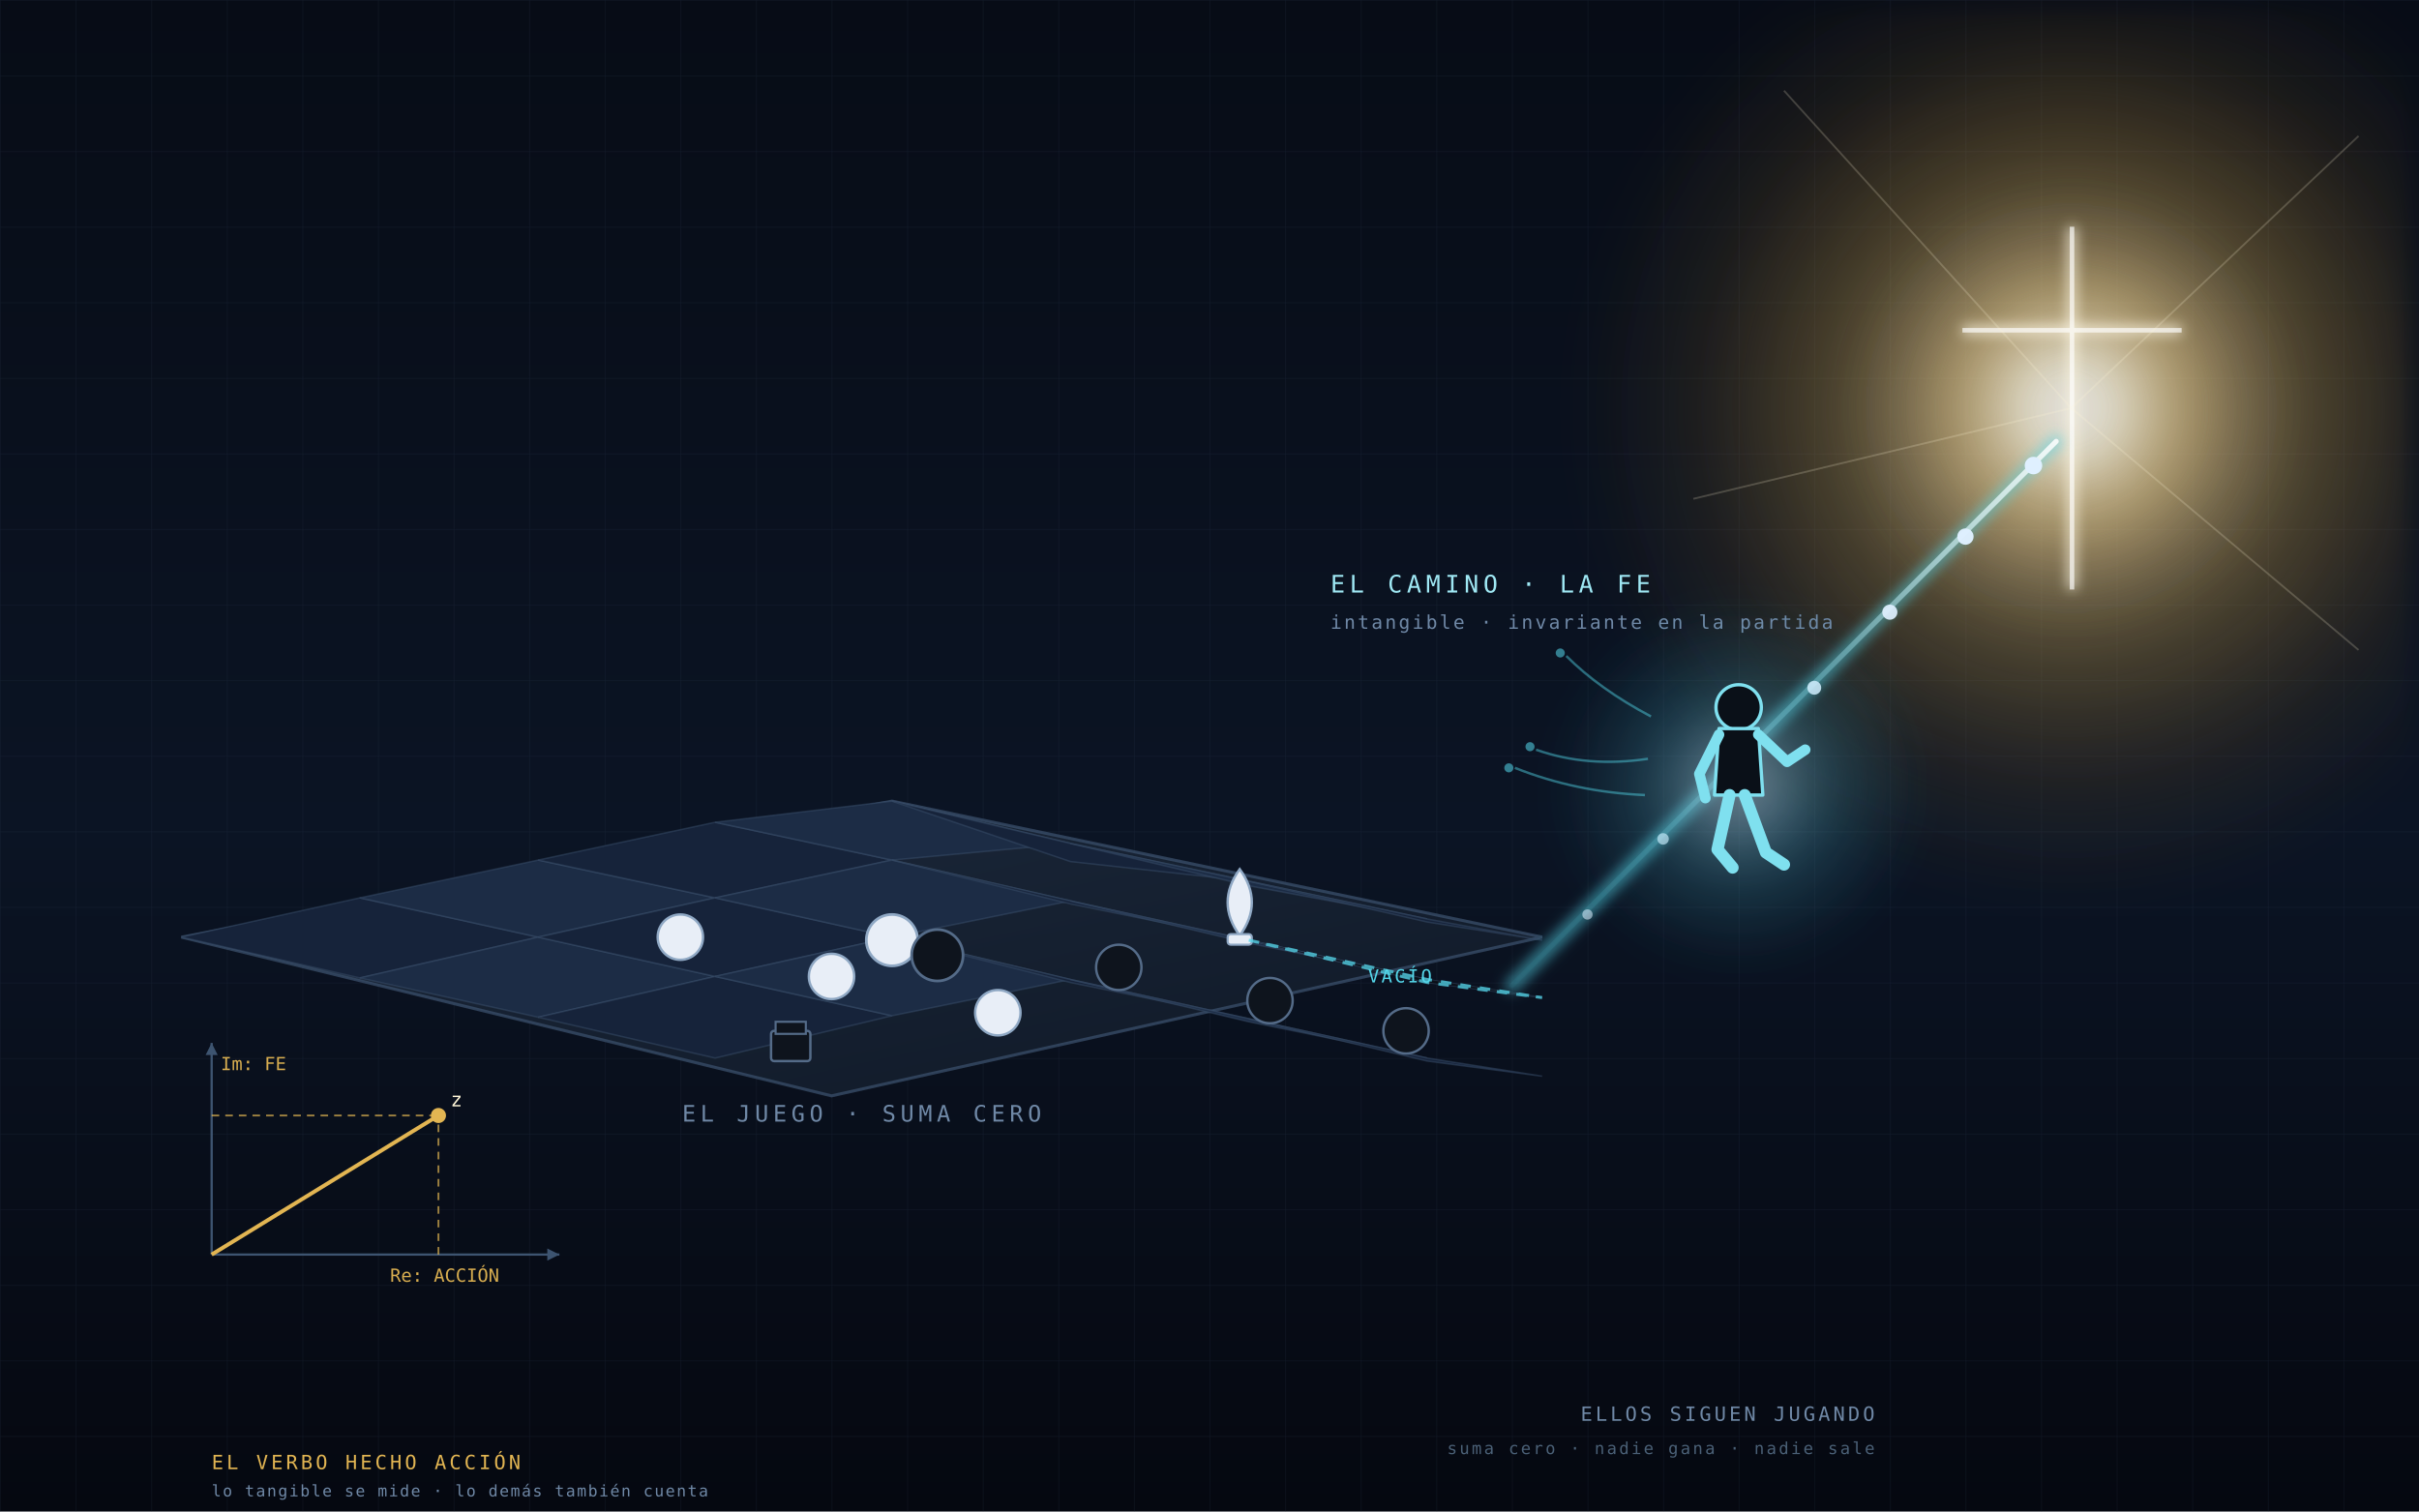
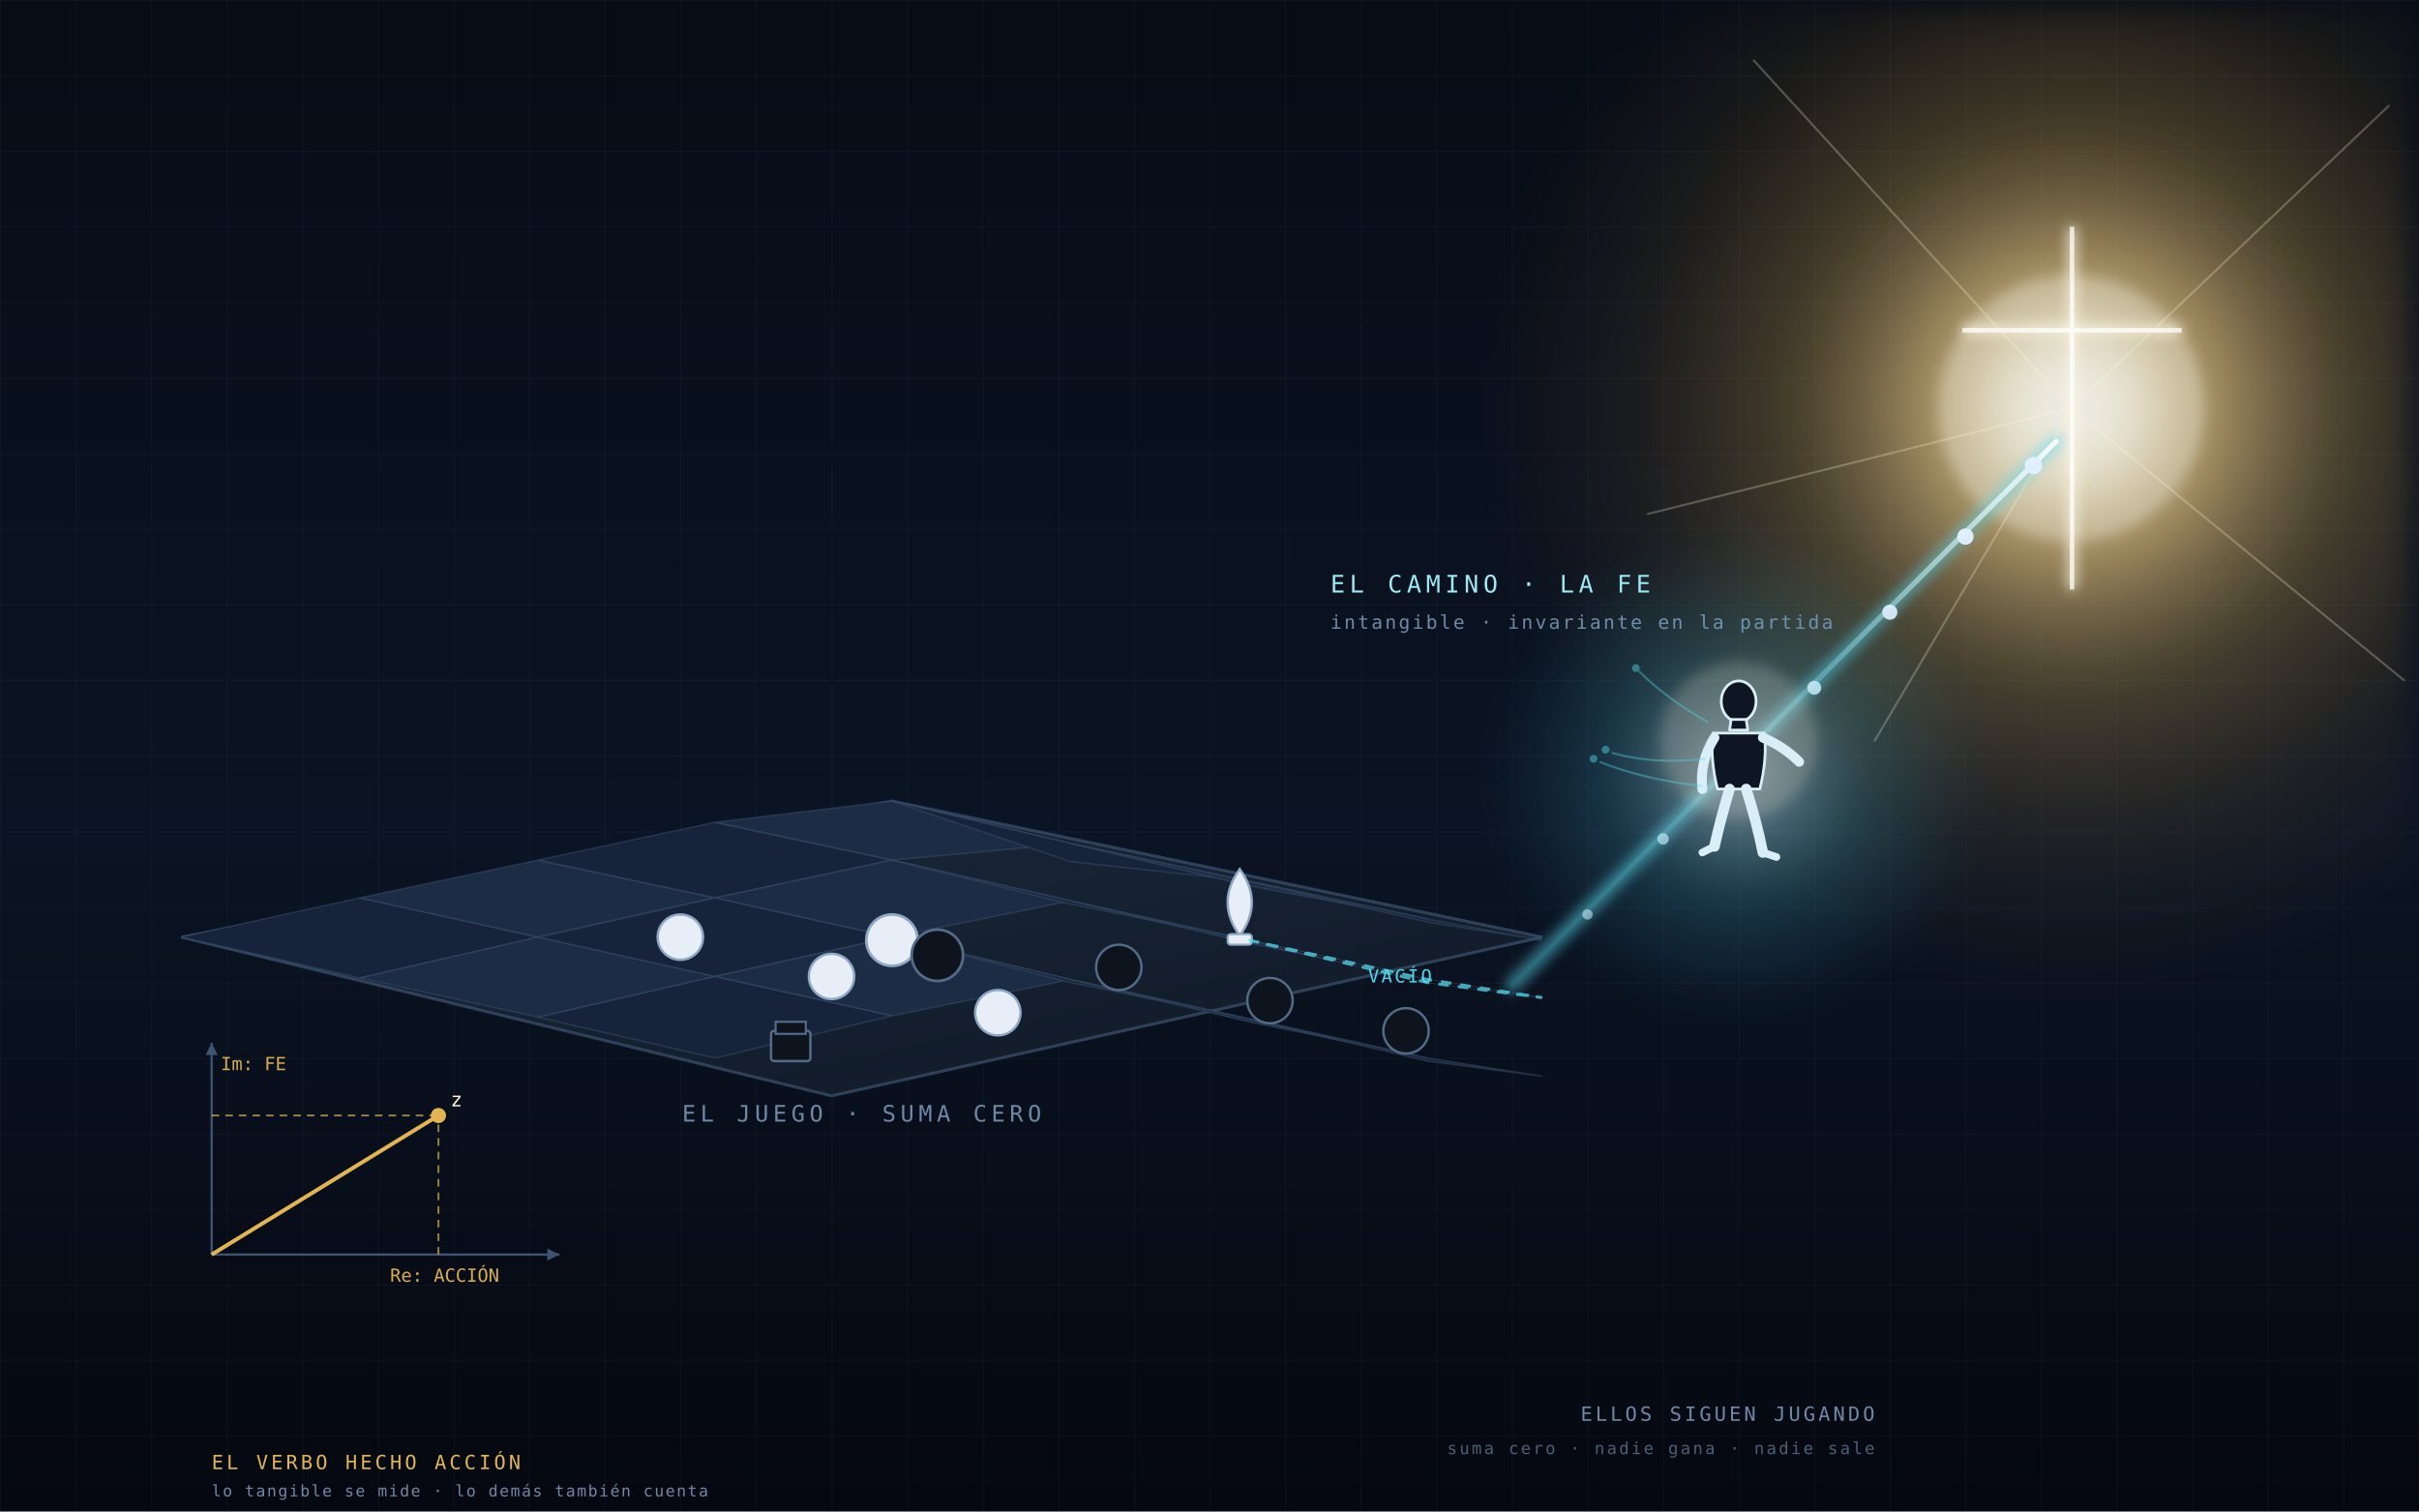
<svg xmlns="http://www.w3.org/2000/svg" viewBox="0 0 1600 1000" width="1600" height="1000" role="img" aria-labelledby="ttl dsc">
  <defs>
    <linearGradient id="night" x1="0" y1="0" x2="0" y2="1">
      <stop offset="0%" stop-color="#070c16" />
      <stop offset="55%" stop-color="#0b1424" />
      <stop offset="100%" stop-color="#050810" />
    </linearGradient>
    <radialGradient id="holiness" cx="50%" cy="50%" r="50%">
      <stop offset="0%" stop-color="#ffffff" stop-opacity="1" />
      <stop offset="22%" stop-color="#fff6d8" stop-opacity="0.92" />
      <stop offset="48%" stop-color="#e2b552" stop-opacity="0.55" />
      <stop offset="76%" stop-color="#c98f2e" stop-opacity="0.18" />
      <stop offset="100%" stop-color="#c98f2e" stop-opacity="0" />
    </radialGradient>
    <radialGradient id="aura" cx="50%" cy="50%" r="50%">
      <stop offset="0%" stop-color="#dff0ff" stop-opacity="0.55" />
      <stop offset="55%" stop-color="#54d7ea" stop-opacity="0.16" />
      <stop offset="100%" stop-color="#54d7ea" stop-opacity="0" />
    </radialGradient>
    <linearGradient id="boardTop" x1="0" y1="0" x2="1" y2="1">
      <stop offset="0%" stop-color="#1d2a3d" />
      <stop offset="100%" stop-color="#0f1826" />
    </linearGradient>
    <linearGradient id="pathGlow" x1="0" y1="1" x2="1" y2="0">
      <stop offset="0%" stop-color="#54d7ea" stop-opacity="0.05" />
      <stop offset="55%" stop-color="#9fe8f4" stop-opacity="0.30" />
      <stop offset="100%" stop-color="#ffffff" stop-opacity="0.85" />
    </linearGradient>
    <filter id="soft" x="-50%" y="-50%" width="200%" height="200%">
      <feGaussianBlur stdDeviation="14" />
    </filter>
    <filter id="soft2" x="-50%" y="-50%" width="200%" height="200%">
      <feGaussianBlur stdDeviation="4" />
    </filter>
    <filter id="soft3" x="-50%" y="-50%" width="200%" height="200%">
      <feGaussianBlur stdDeviation="1.6" />
    </filter>
    <pattern id="grid" width="50" height="50" patternUnits="userSpaceOnUse">
      <path d="M 50 0 L 0 0 0 50" fill="none" stroke="#2a3b52" stroke-width="0.7" stroke-opacity="0.30" />
    </pattern>
  </defs>
  <rect width="1600" height="1000" fill="url(#night)" />
  <rect width="1600" height="1000" fill="url(#grid)" />
-   <circle cx="1370" cy="270" r="330" fill="url(#holiness)" opacity="0.55" filter="url(#soft)" />
-   <circle cx="1370" cy="270" r="150" fill="url(#holiness)" opacity="0.75" filter="url(#soft)" />
-   <g opacity="0.92" filter="url(#soft2)">
+   <circle cx="1370" cy="270" r="380" fill="url(#holiness)" opacity="0.50" filter="url(#soft)" />
+   <circle cx="1370" cy="270" r="185" fill="url(#holiness)" opacity="0.80" filter="url(#soft)" />
+   <circle cx="1370" cy="270" r="88" fill="#fffdf5" fill-opacity="0.30" filter="url(#soft2)" />
+   <g opacity="0.95" filter="url(#soft2)">
    <rect x="1368" y="150" width="5" height="240" fill="#fff9e6" />
    <rect x="1298" y="216" width="145" height="5" fill="#fff9e6" />
  </g>
-   <g opacity="0.65">
+   <g opacity="0.75">
    <rect x="1369" y="150" width="3" height="240" fill="#ffffff" />
    <rect x="1298" y="217" width="145" height="3" fill="#ffffff" />
  </g>
-   <g opacity="0.20" stroke="#fff6d8" stroke-width="1.2">
-     <line x1="1370" y1="270" x2="1180" y2="60" />
-     <line x1="1370" y1="270" x2="1560" y2="90" />
-     <line x1="1370" y1="270" x2="1120" y2="330" />
-     <line x1="1370" y1="270" x2="1560" y2="430" />
+   <g opacity="0.26" stroke="#fff6d8" stroke-width="1.4" stroke-linecap="round">
+     <line x1="1370" y1="270" x2="1160" y2="40" />
+     <line x1="1370" y1="270" x2="1580" y2="70" />
+     <line x1="1370" y1="270" x2="1090" y2="340" />
+     <line x1="1370" y1="270" x2="1590" y2="450" />
+     <line x1="1370" y1="270" x2="1240" y2="490" />
  </g>
  <g transform="translate(120,470)">
    <polygon points="0,150 470,60 900,150 430,255" fill="url(#boardTop)" stroke="#3a4f6b" stroke-width="2" stroke-opacity="0.75" />
    <g stroke="#3d5470" stroke-width="1" stroke-opacity="0.45">
      <polygon points="0,150 118,124 236,150 118,177" fill="#16233a" />
      <polygon points="118,124 236,99 353,124 236,150" fill="#1c2c45" />
      <polygon points="236,99 353,74 470,99 353,124" fill="#16233a" />
      <polygon points="353,74 470,60 588,88 470,99" fill="#1c2c45" />
      <polygon points="470,60 588,88 706,113 588,100" fill="#16233a" />
      <polygon points="588,88 706,113 824,138 706,116" fill="#1c2c45" />
      <polygon points="706,113 824,138 900,152 824,140" fill="#16233a" />
      <polygon points="118,177 236,150 353,176 236,203" fill="#1c2c45" />
      <polygon points="236,150 353,124 470,150 353,176" fill="#16233a" />
      <polygon points="353,124 470,99 588,126 470,150" fill="#1c2c45" />
      <polygon points="470,99 588,126 706,152 588,128" fill="#16233a" />
      <polygon points="588,126 706,152 824,178 706,154" fill="#1c2c45" />
      <polygon points="706,152 824,178 900,190 824,180" fill="#16233a" />
      <polygon points="236,203 353,176 470,202 353,230" fill="#16233a" />
      <polygon points="353,176 470,150 588,178 470,202" fill="#1c2c45" />
      <polygon points="470,150 588,178 706,204 588,180" fill="#16233a" />
      <polygon points="588,178 706,204 824,230 706,206" fill="#1c2c45" />
      <polygon points="706,204 824,230 900,242 824,232" fill="#16233a" />
    </g>
    <g>
      <circle cx="330" cy="150" r="15" fill="#e8eef7" stroke="#8fa8c4" stroke-width="1.6" />
      <circle cx="430" cy="176" r="15" fill="#e8eef7" stroke="#8fa8c4" stroke-width="1.6" />
      <circle cx="540" cy="200" r="15" fill="#e8eef7" stroke="#8fa8c4" stroke-width="1.6" />
      <circle cx="620" cy="170" r="15" fill="#0e141d" stroke="#546b88" stroke-width="1.6" />
      <circle cx="720" cy="192" r="15" fill="#0e141d" stroke="#546b88" stroke-width="1.6" />
      <circle cx="810" cy="212" r="15" fill="#0e141d" stroke="#546b88" stroke-width="1.6" />
      <circle cx="470" cy="152" r="17" fill="#e8eef7" stroke="#8fa8c4" stroke-width="1.8" />
      <circle cx="500" cy="162" r="17" fill="#0e141d" stroke="#546b88" stroke-width="1.8" />
      <rect x="390" y="212" width="26" height="20" rx="2" fill="#0e141d" stroke="#546b88" stroke-width="1.6" />
      <rect x="393" y="206" width="20" height="8" fill="#0e141d" stroke="#546b88" stroke-width="1.4" />
      <path d="M 700 105 q 16 22 0 44 q -16 -22 0 -44 z" fill="#e8eef7" stroke="#8fa8c4" stroke-width="1.6" />
      <rect x="692" y="148" width="16" height="7" rx="2" fill="#e8eef7" stroke="#8fa8c4" stroke-width="1.4" />
    </g>
    <polygon points="706,152 824,178 900,190 824,180" fill="#000000" fill-opacity="0.62" />
    <polygon points="706,152 824,178 900,190 824,180" fill="none" stroke="#54d7ea" stroke-width="2" stroke-opacity="0.75" stroke-dasharray="7 6" />
    <text x="806" y="180" text-anchor="middle" font-family="ui-monospace, SFMono-Regular, Menlo, monospace" font-size="12" fill="#54d7ea" letter-spacing="1.5">VACÍO</text>
    <text x="450" y="272" text-anchor="middle" font-family="ui-monospace, SFMono-Regular, Menlo, monospace" font-size="15" fill="#6f88a6" letter-spacing="3">EL JUEGO · SUMA CERO</text>
  </g>
  <g filter="url(#soft2)" opacity="0.55">
    <path d="M 1000 652 L 1360 292" stroke="#54d7ea" stroke-width="9" stroke-linecap="round" />
  </g>
  <path d="M 1000 652 L 1360 292" stroke="url(#pathGlow)" stroke-width="3.4" stroke-linecap="round" />
  <g fill="#dff0ff">
    <circle cx="1050" cy="605" r="3.4" opacity="0.55" />
    <circle cx="1100" cy="555" r="3.8" opacity="0.65" />
    <circle cx="1150" cy="505" r="4.2" opacity="0.75" />
    <circle cx="1200" cy="455" r="4.6" opacity="0.85" />
    <circle cx="1250" cy="405" r="5.0" opacity="0.92" />
    <circle cx="1300" cy="355" r="5.4" opacity="0.97" />
    <circle cx="1345" cy="308" r="5.8" opacity="1" />
  </g>
  <text x="880" y="392" font-family="ui-monospace, SFMono-Regular, Menlo, monospace" font-size="16" fill="#9fe8f4" letter-spacing="3">EL CAMINO · LA FE</text>
  <text x="880" y="416" font-family="ui-monospace, SFMono-Regular, Menlo, monospace" font-size="12.5" fill="#6f88a6" letter-spacing="1.5">intangible · invariante en la partida</text>
  <g transform="translate(1150,520)">
-     <circle cx="0" cy="0" r="120" fill="url(#aura)" filter="url(#soft)" />
-     <g fill="#0a1018" stroke="#7fe0ef" stroke-width="2.2" stroke-linejoin="round">
-       <circle cx="0" cy="-52" r="15" />
-       <path d="M -13 -38 L 13 -38 L 16 6 L -16 6 Z" />
-       <path d="M -13 -34 L -26 -8 L -22 8" fill="none" stroke-width="7" stroke-linecap="round" />
-       <path d="M 13 -34 L 32 -16 L 44 -24" fill="none" stroke-width="7" stroke-linecap="round" />
-       <path d="M 4 6 L 18 44 L 30 52" fill="none" stroke-width="8" stroke-linecap="round" />
-       <path d="M -6 6 L -14 42 L -4 54" fill="none" stroke-width="8" stroke-linecap="round" />
+     <circle cx="0" cy="-8" r="160" fill="url(#aura)" filter="url(#soft)" />
+     <circle cx="0" cy="-30" r="52" fill="#fff6d8" fill-opacity="0.18" filter="url(#soft2)" />
+     <g fill="#0d1622" stroke="#d9eef7" stroke-width="1.8" stroke-linejoin="round" stroke-linecap="round">
+       <ellipse cx="0" cy="-56" rx="11.5" ry="13.5" />
+       <path d="M -5 -44 L 5 -44 L 6 -37 L -6 -37 Z" />
+       <path d="M -17 -35 Q -19 -18 -14 2 L 14 2 Q 19 -18 17 -35 Z" />
+       <path d="M -16 -32 Q -26 -16 -24 2" fill="none" stroke-width="6.5" />
+       <path d="M 16 -32 Q 30 -26 40 -16" fill="none" stroke-width="6.5" />
+       <path d="M 5 2 Q 12 24 16 44" fill="none" stroke-width="7" />
+       <path d="M 16 44 L 25 47" fill="none" stroke-width="5" />
+       <path d="M -6 2 Q -12 22 -16 40" fill="none" stroke-width="7" />
+       <path d="M -16 40 L -24 44" fill="none" stroke-width="5" />
    </g>
-     <g stroke="#54d7ea" stroke-width="1.6" stroke-opacity="0.45" fill="none">
-       <path d="M -60 -18 q -40 6 -74 -6" />
-       <path d="M -62 6 q -46 -2 -86 -18" />
-       <path d="M -58 -46 q -34 -18 -56 -40" />
+     <g stroke="#54d7ea" stroke-width="1.4" stroke-opacity="0.38" fill="none">
+       <path d="M -22 -18 q -34 4 -62 -4" />
+       <path d="M -24 0 q -38 -4 -68 -16" />
+       <path d="M -20 -42 q -28 -16 -46 -34" />
    </g>
-     <g fill="#54d7ea" fill-opacity="0.55">
-       <circle cx="-138" cy="-26" r="3" />
-       <circle cx="-152" cy="-12" r="3" />
-       <circle cx="-118" cy="-88" r="3" />
+     <g fill="#54d7ea" fill-opacity="0.45">
+       <circle cx="-88" cy="-24" r="2.6" />
+       <circle cx="-96" cy="-18" r="2.6" />
+       <circle cx="-68" cy="-78" r="2.6" />
    </g>
  </g>
  <g transform="translate(140,830)">
    <line x1="0" y1="0" x2="230" y2="0" stroke="#3d5470" stroke-width="1.5" />
    <line x1="0" y1="0" x2="0" y2="-140" stroke="#3d5470" stroke-width="1.5" />
    <polygon points="230,0 222,-4 222,4" fill="#3d5470" />
    <polygon points="0,-140 -4,-132 4,-132" fill="#3d5470" />
    <line x1="0" y1="0" x2="150" y2="-92" stroke="#e2b552" stroke-width="2.6" />
    <line x1="150" y1="0" x2="150" y2="-92" stroke="#e2b552" stroke-width="1.2" stroke-dasharray="5 4" stroke-opacity="0.7" />
    <line x1="0" y1="-92" x2="150" y2="-92" stroke="#e2b552" stroke-width="1.2" stroke-dasharray="5 4" stroke-opacity="0.7" />
    <circle cx="150" cy="-92" r="5" fill="#e2b552" />
    <text x="118" y="18" font-family="ui-monospace, SFMono-Regular, Menlo, monospace" font-size="12" fill="#e2b552" opacity="0.95">Re: ACCIÓN</text>
    <text x="6" y="-122" font-family="ui-monospace, SFMono-Regular, Menlo, monospace" font-size="12" fill="#e2b552" opacity="0.95">Im: FE</text>
    <text x="158" y="-98" font-family="ui-monospace, SFMono-Regular, Menlo, monospace" font-size="13" fill="#fff6d8">z</text>
  </g>
  <text x="140" y="972" font-family="ui-monospace, SFMono-Regular, Menlo, monospace" font-size="13" fill="#e2b552" letter-spacing="2">EL VERBO HECHO ACCIÓN</text>
  <text x="140" y="990" font-family="ui-monospace, SFMono-Regular, Menlo, monospace" font-size="10.5" fill="#6f88a6" letter-spacing="1">lo tangible se mide · lo demás también cuenta</text>
  <text x="1240" y="940" text-anchor="end" font-family="ui-monospace, SFMono-Regular, Menlo, monospace" font-size="13" fill="#6f88a6" letter-spacing="2">ELLOS SIGUEN JUGANDO</text>
  <text x="1240" y="962" text-anchor="end" font-family="ui-monospace, SFMono-Regular, Menlo, monospace" font-size="11" fill="#4a6076" letter-spacing="1.5">suma cero · nadie gana · nadie sale</text>
</svg>
